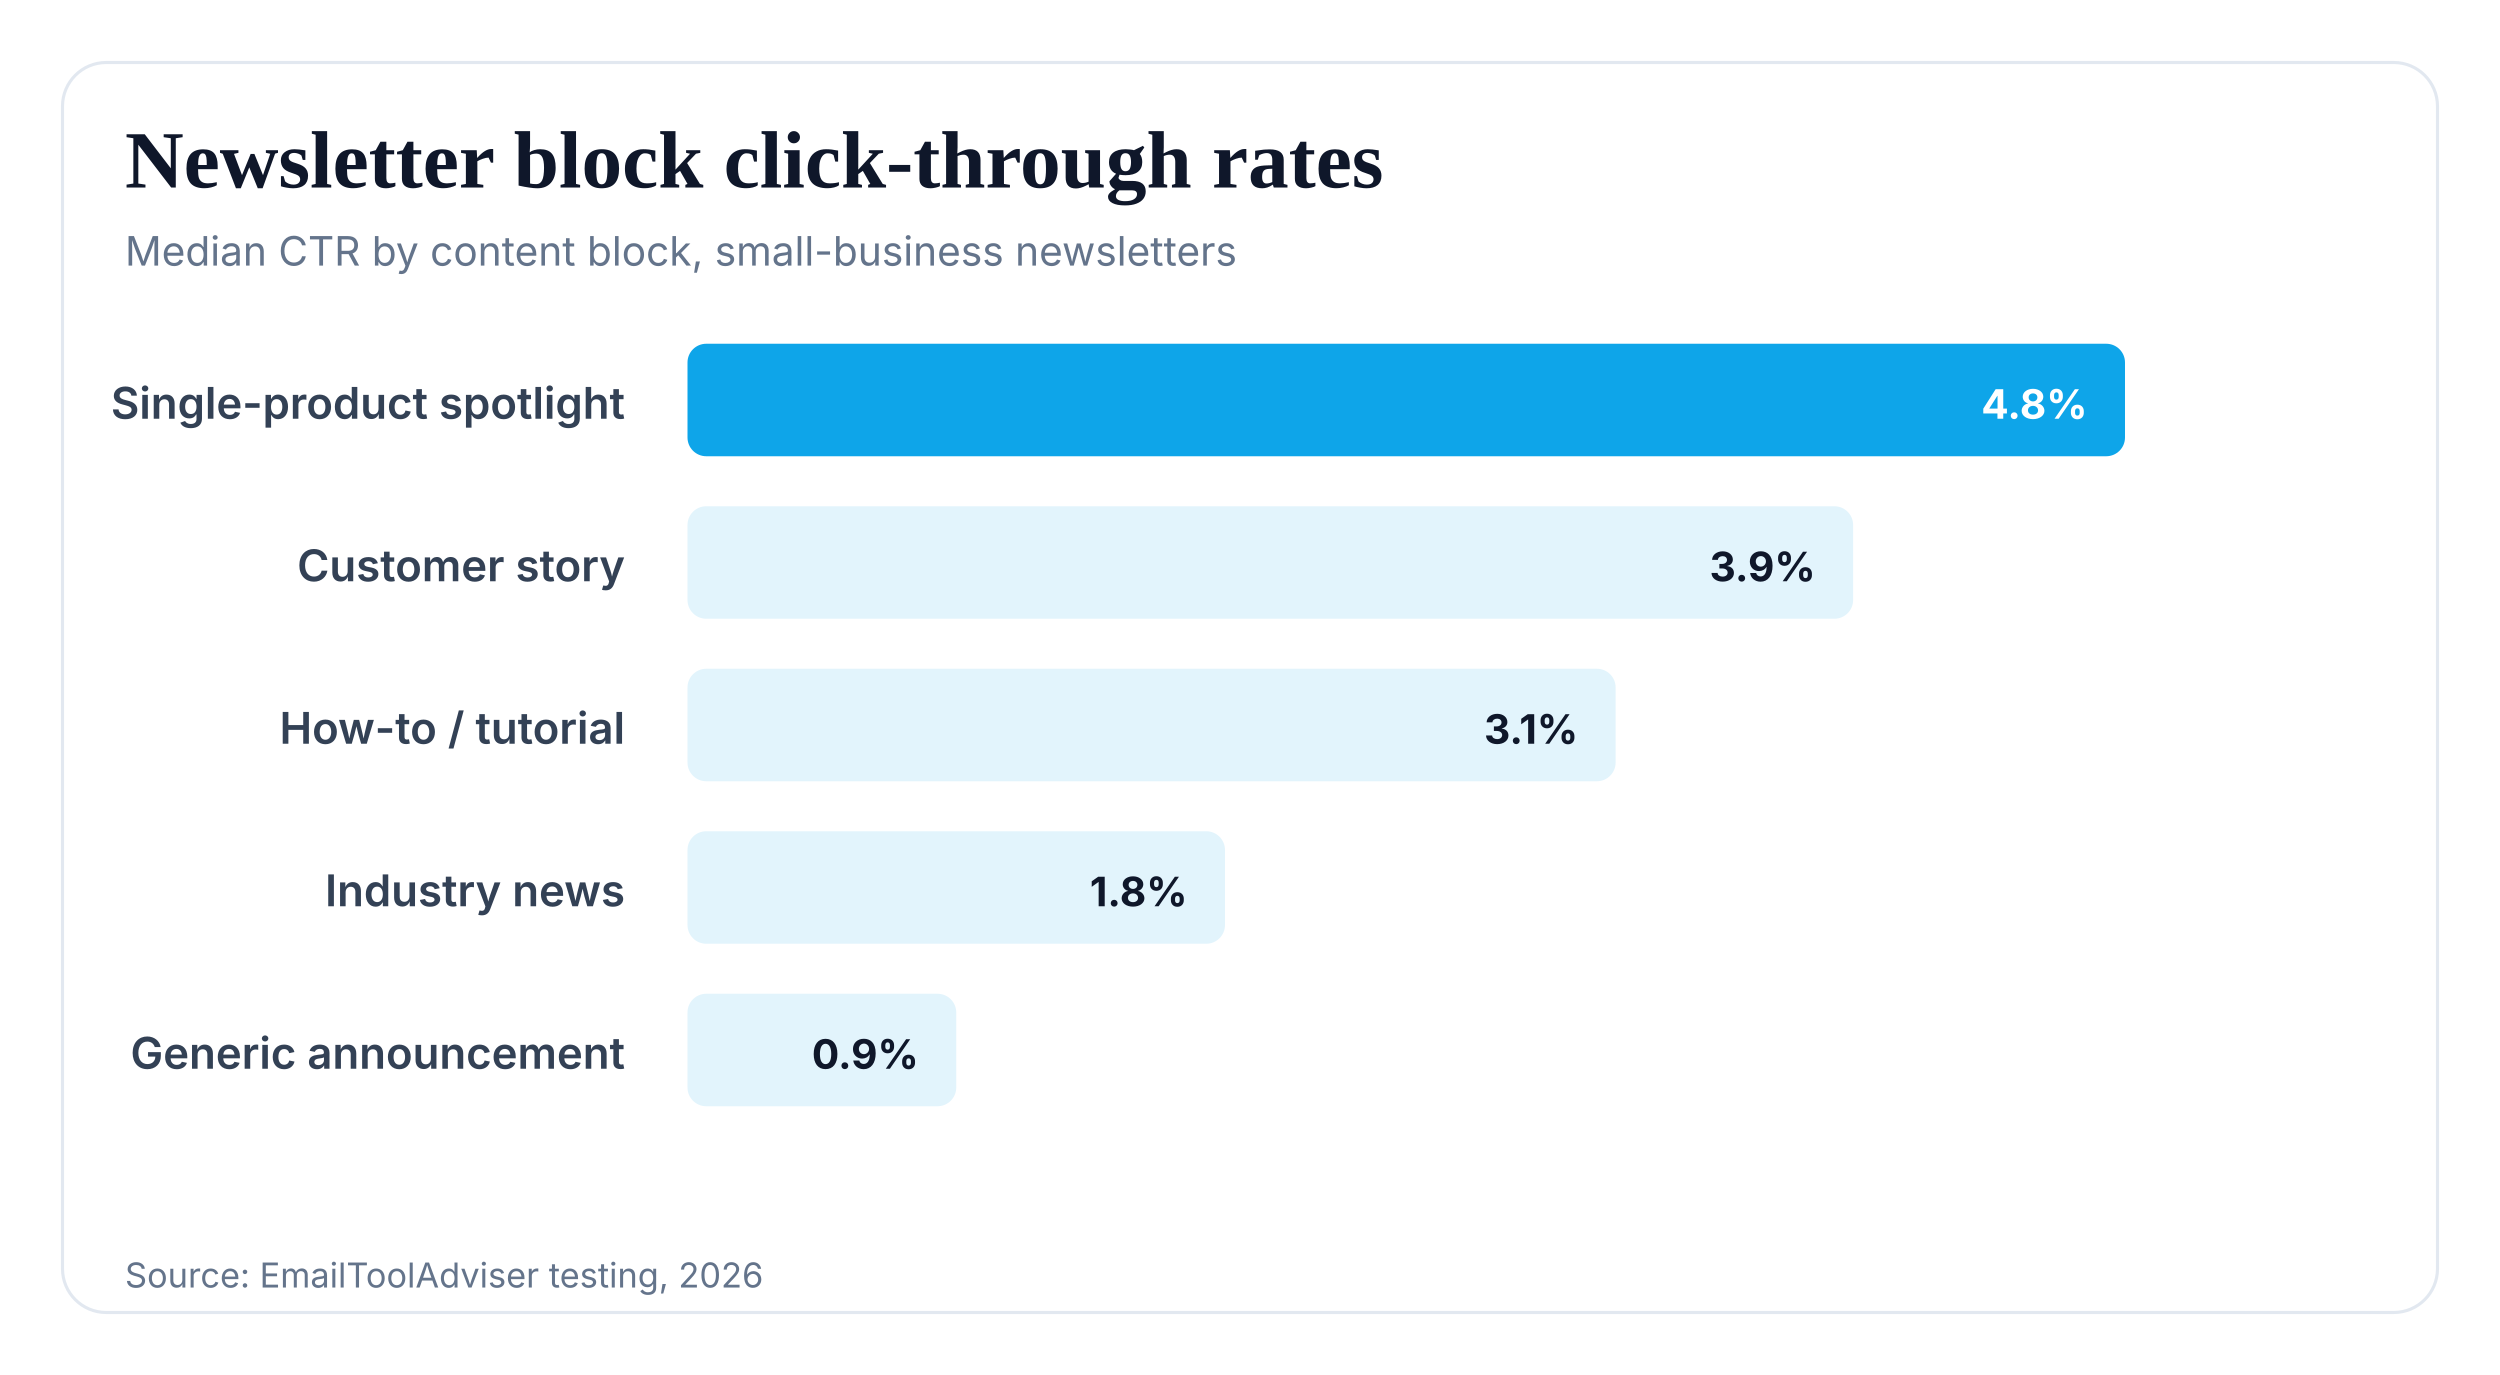
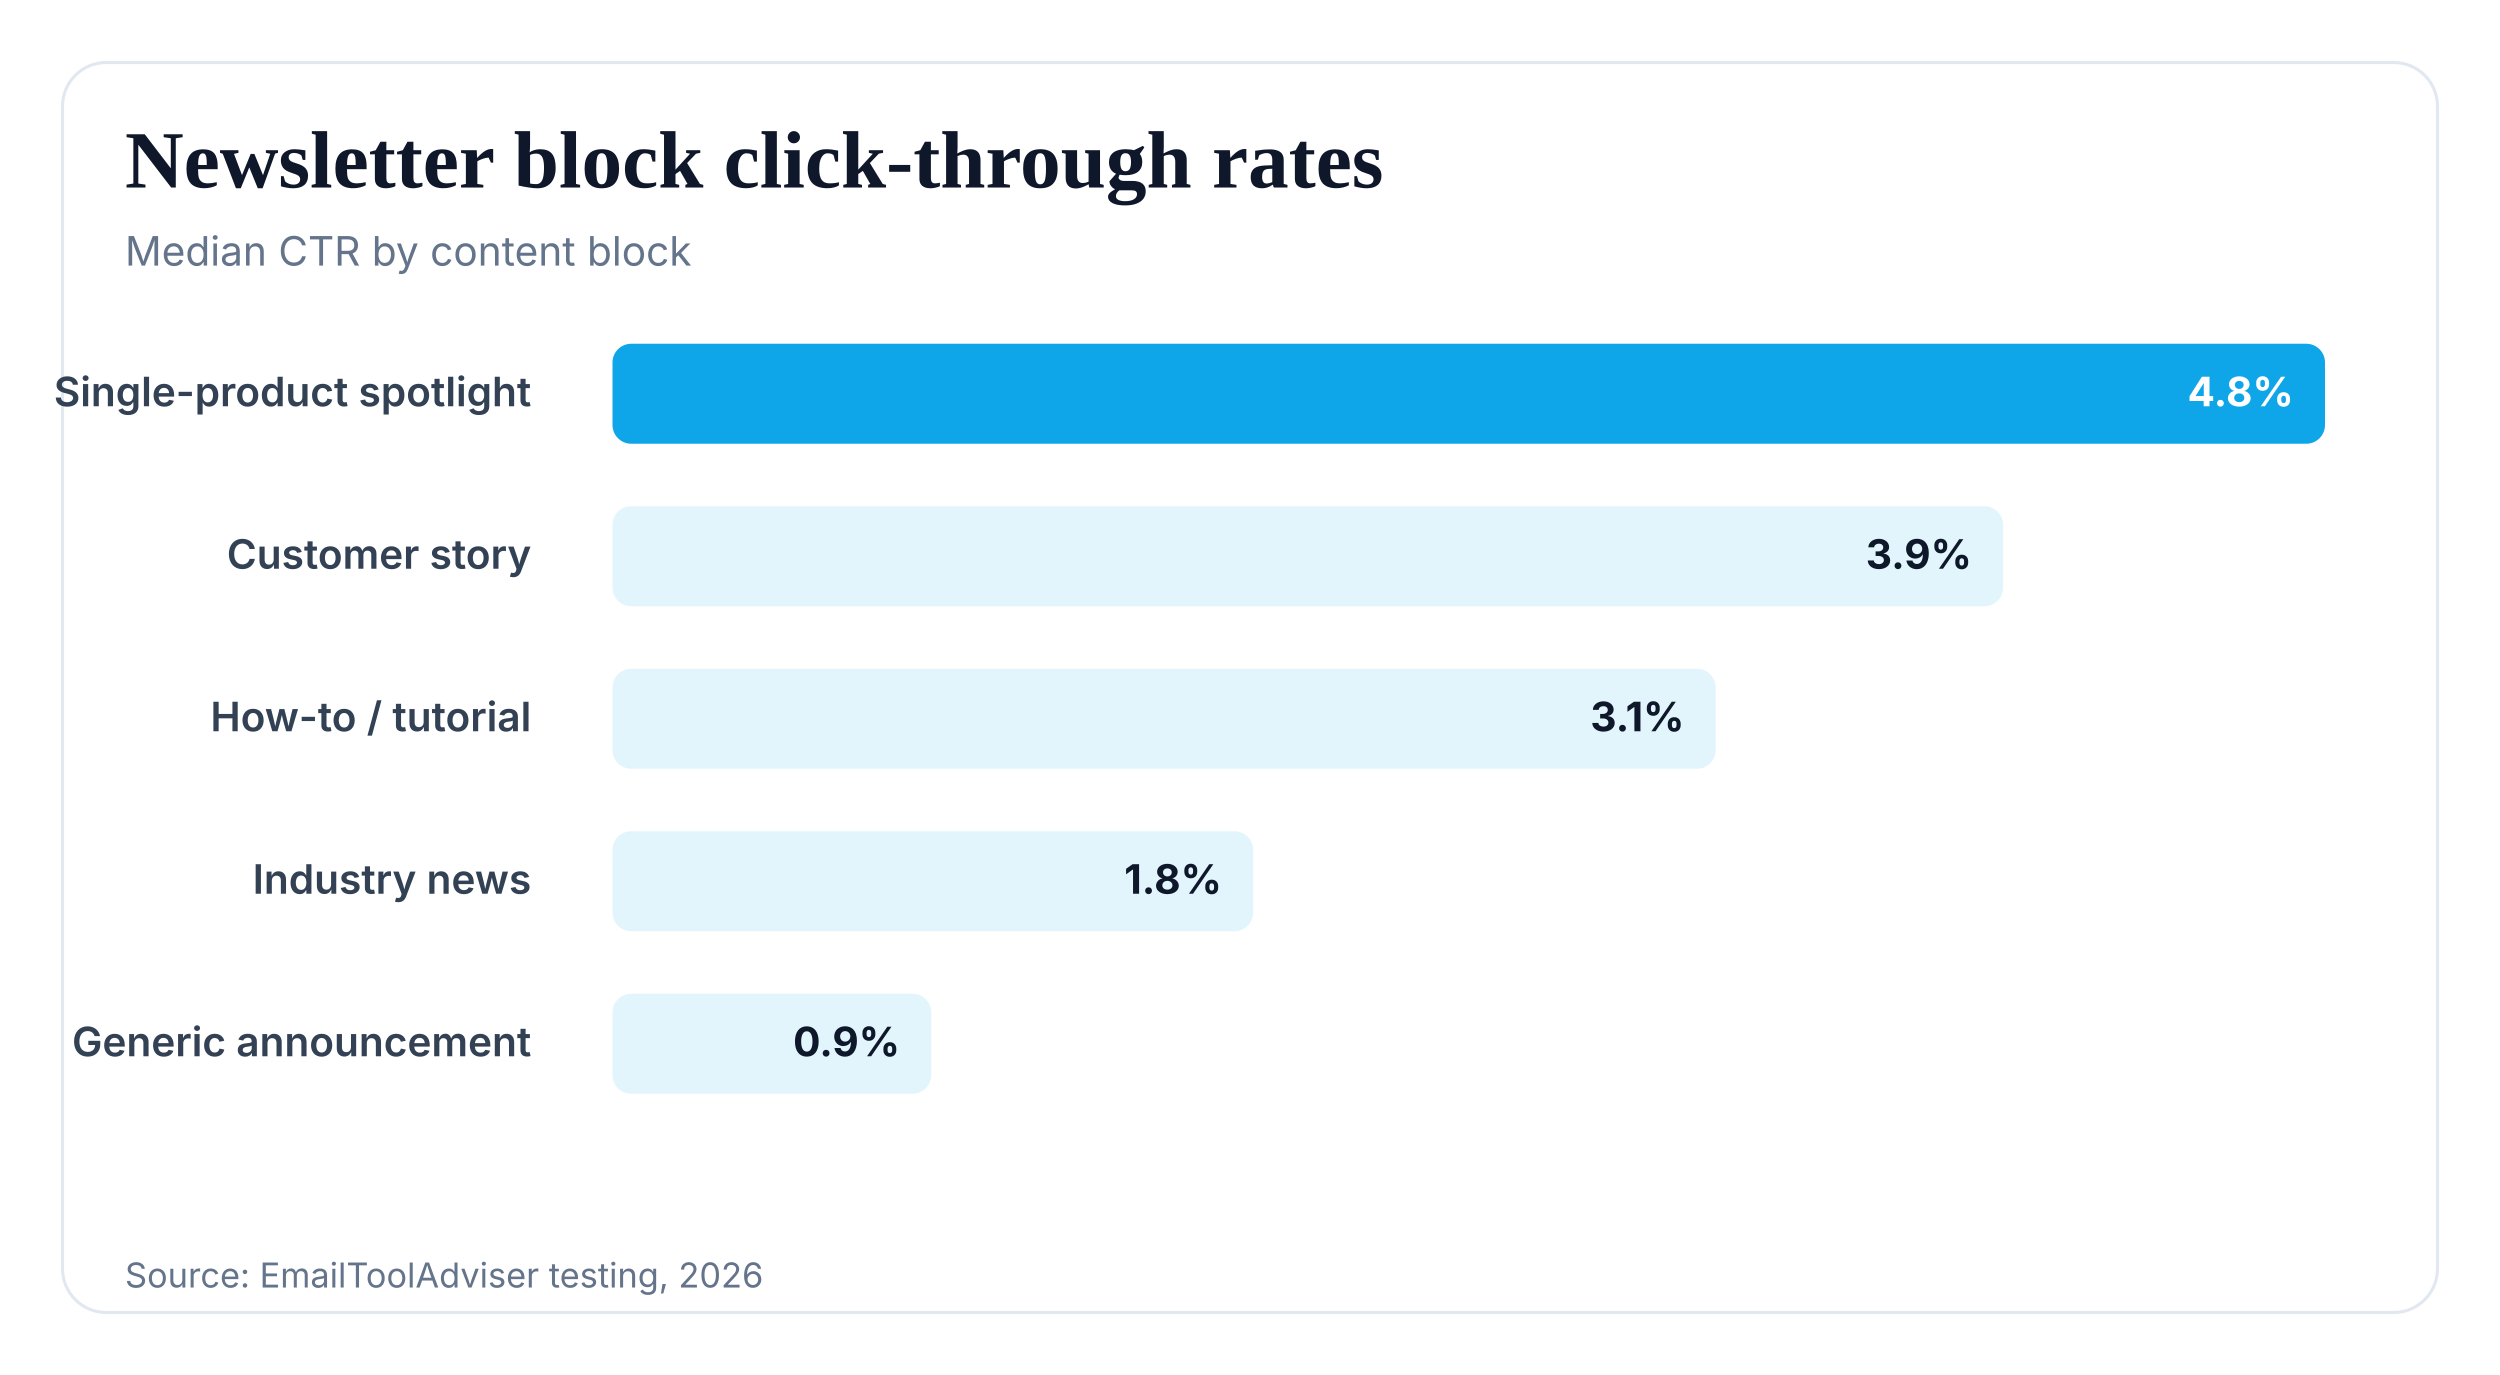
- <svg xmlns="http://www.w3.org/2000/svg" viewBox="0 0 800 440" preserveAspectRatio="xMidYMid meet" role="img">
+ <svg xmlns="http://www.w3.org/2000/svg" viewBox="0 0 800 440" preserveAspectRatio="xMinYMin meet" role="img" style="width:100%;height:auto;">
  <style>
-   .serif  { font-family: 'Playfair Display', Georgia, 'Times New Roman', serif; font-weight: 800; }
-   .sans   { font-family: 'Inter', -apple-system, BlinkMacSystemFont, sans-serif; }
-   .label  { font-family: 'Inter', sans-serif; font-weight: 700; text-transform: uppercase; letter-spacing: 0.08em; }
+   .serif  { font-family: Georgia, 'Times New Roman', 'Playfair Display', serif; font-weight: 800; }
+   .sans   { font-family: system-ui, -apple-system, BlinkMacSystemFont, 'Segoe UI', sans-serif; }
+   .label  { font-family: system-ui, sans-serif; font-weight: 700; text-transform: uppercase; letter-spacing: 0.08em; }
</style>
  <rect width="800" height="440" fill="#ffffff" />
  <rect x="20" y="20" rx="14" ry="14" width="760" height="400" fill="#ffffff" stroke="#e2e8f0" stroke-width="1" />
  <text x="40" y="60" class="serif" font-size="26" fill="#0f172a">Newsletter block click-through rates</text>
-   <text x="40" y="85" class="sans" font-size="13" fill="#64748b">Median CTR by content block, small-business newsletters</text>
-   <text x="200" y="134" class="sans" font-size="14" fill="#334155" text-anchor="end" font-weight="600">Single-product spotlight</text>
-   <rect x="220" y="110" rx="6" ry="6" width="460" height="36" fill="#0ea5e9" />
-   <text x="668" y="134" class="sans" font-size="13" fill="#ffffff" text-anchor="end" font-weight="700">4.8%</text>
-   <text x="200" y="186" class="sans" font-size="14" fill="#334155" text-anchor="end" font-weight="600">Customer story</text>
-   <rect x="220" y="162" rx="6" ry="6" width="373" height="36" fill="#e2f4fc" />
-   <text x="581" y="186" class="sans" font-size="13" fill="#0f172a" text-anchor="end" font-weight="700">3.9%</text>
-   <text x="200" y="238" class="sans" font-size="14" fill="#334155" text-anchor="end" font-weight="600">How-to / tutorial</text>
-   <rect x="220" y="214" rx="6" ry="6" width="297" height="36" fill="#e2f4fc" />
-   <text x="505" y="238" class="sans" font-size="13" fill="#0f172a" text-anchor="end" font-weight="700">3.1%</text>
-   <text x="200" y="290" class="sans" font-size="14" fill="#334155" text-anchor="end" font-weight="600">Industry news</text>
-   <rect x="220" y="266" rx="6" ry="6" width="172" height="36" fill="#e2f4fc" />
-   <text x="380" y="290" class="sans" font-size="13" fill="#0f172a" text-anchor="end" font-weight="700">1.8%</text>
-   <text x="200" y="342" class="sans" font-size="14" fill="#334155" text-anchor="end" font-weight="600">Generic announcement</text>
-   <rect x="220" y="318" rx="6" ry="6" width="86" height="36" fill="#e2f4fc" />
-   <text x="294" y="342" class="sans" font-size="13" fill="#0f172a" text-anchor="end" font-weight="700">0.9%</text>
+   <text x="40" y="85" class="sans" font-size="13" fill="#64748b">Median CTR by content block</text>
+   <text x="170" y="130" class="sans" font-size="13" fill="#334155" text-anchor="end" font-weight="600">Single-product spotlight</text>
+   <rect x="196" y="110" rx="6" ry="6" width="548" height="32" fill="#0ea5e9" />
+   <text x="734" y="130" class="sans" font-size="13" fill="#ffffff" text-anchor="end" font-weight="700">4.8%</text>
+   <text x="170" y="182" class="sans" font-size="13" fill="#334155" text-anchor="end" font-weight="600">Customer story</text>
+   <rect x="196" y="162" rx="6" ry="6" width="445" height="32" fill="#e2f4fc" />
+   <text x="631" y="182" class="sans" font-size="13" fill="#0f172a" text-anchor="end" font-weight="700">3.9%</text>
+   <text x="170" y="234" class="sans" font-size="13" fill="#334155" text-anchor="end" font-weight="600">How-to / tutorial</text>
+   <rect x="196" y="214" rx="6" ry="6" width="353" height="32" fill="#e2f4fc" />
+   <text x="539" y="234" class="sans" font-size="13" fill="#0f172a" text-anchor="end" font-weight="700">3.1%</text>
+   <text x="170" y="286" class="sans" font-size="13" fill="#334155" text-anchor="end" font-weight="600">Industry news</text>
+   <rect x="196" y="266" rx="6" ry="6" width="205" height="32" fill="#e2f4fc" />
+   <text x="391" y="286" class="sans" font-size="13" fill="#0f172a" text-anchor="end" font-weight="700">1.8%</text>
+   <text x="170" y="338" class="sans" font-size="13" fill="#334155" text-anchor="end" font-weight="600">Generic announcement</text>
+   <rect x="196" y="318" rx="6" ry="6" width="102" height="32" fill="#e2f4fc" />
+   <text x="288" y="338" class="sans" font-size="13" fill="#0f172a" text-anchor="end" font-weight="700">0.9%</text>
  <text x="40" y="412" class="sans" font-size="11" fill="#64748b">Source: EmailToolAdviser testing, 2026</text>
</svg>
